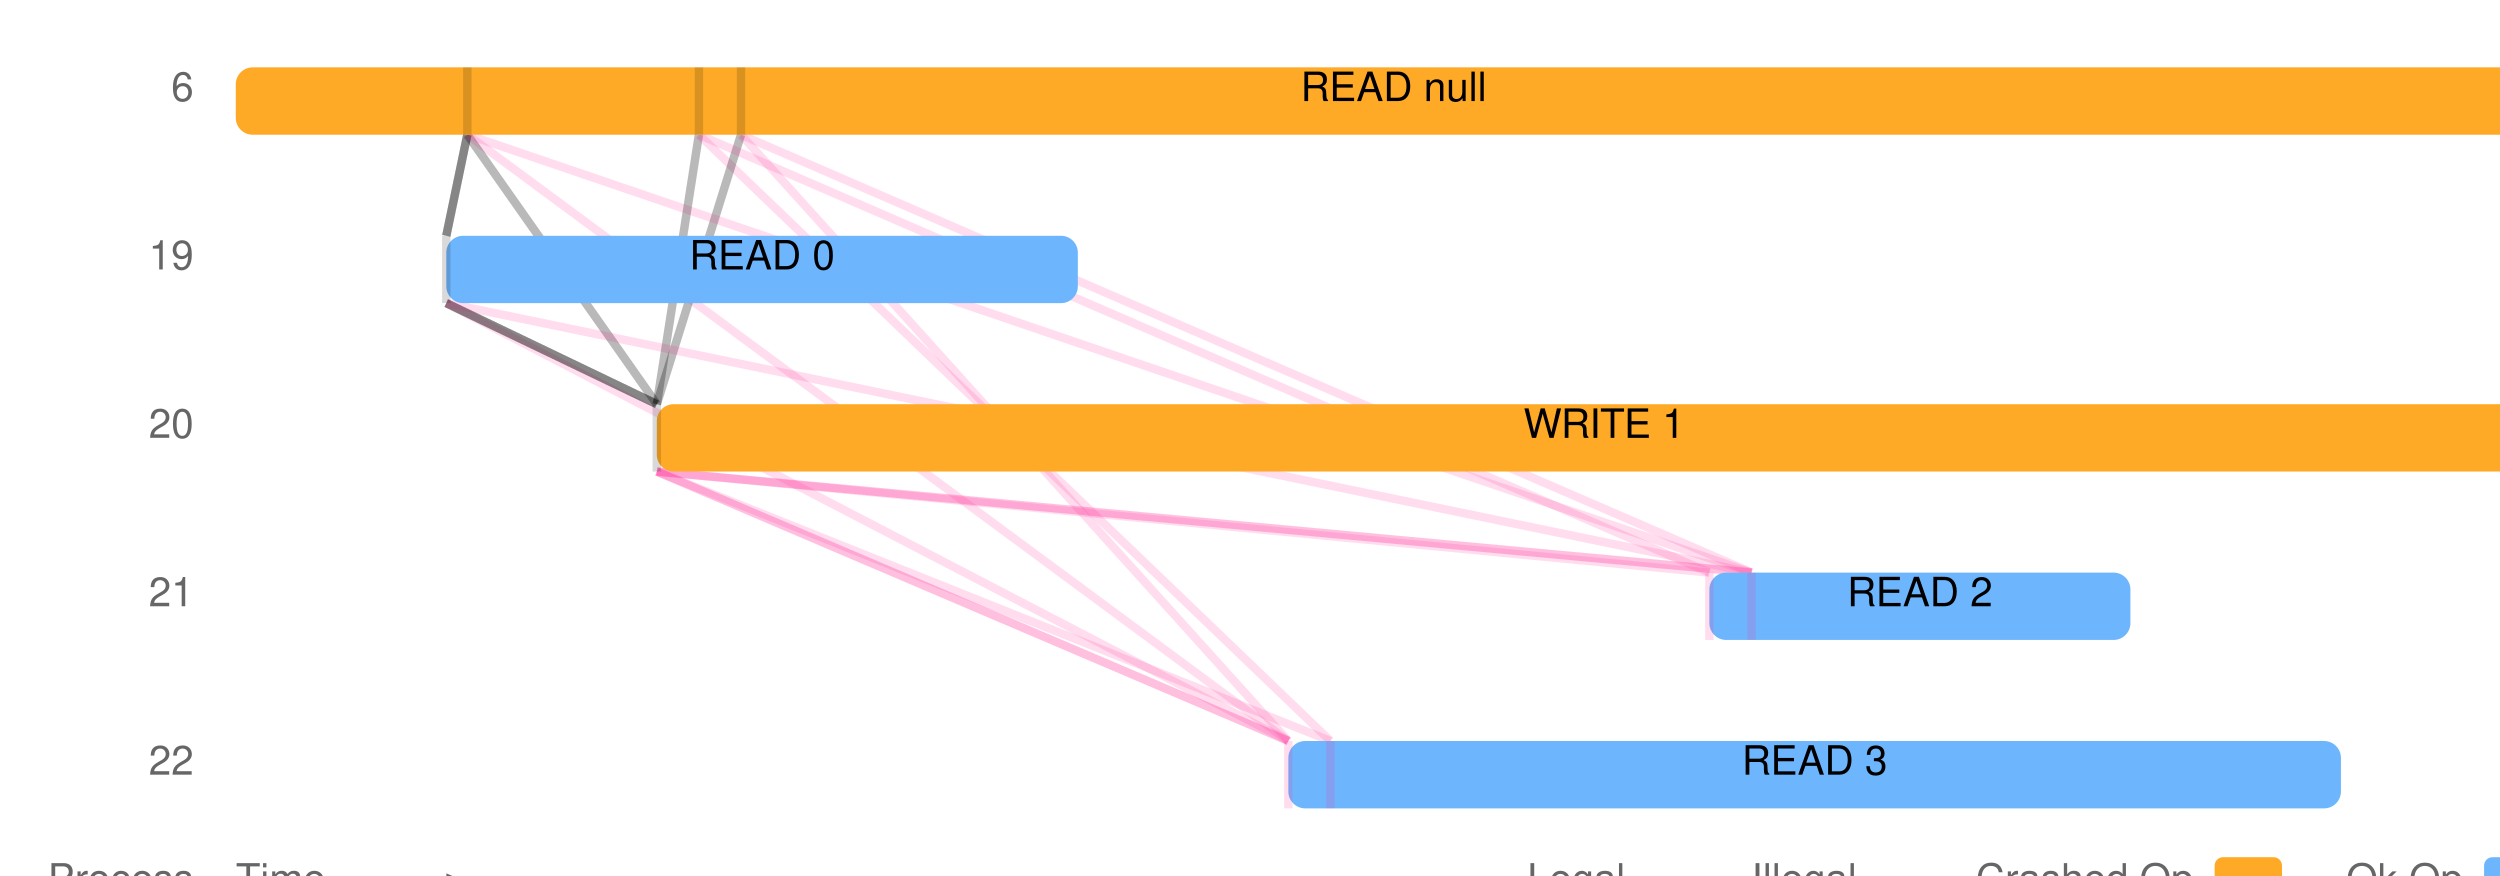
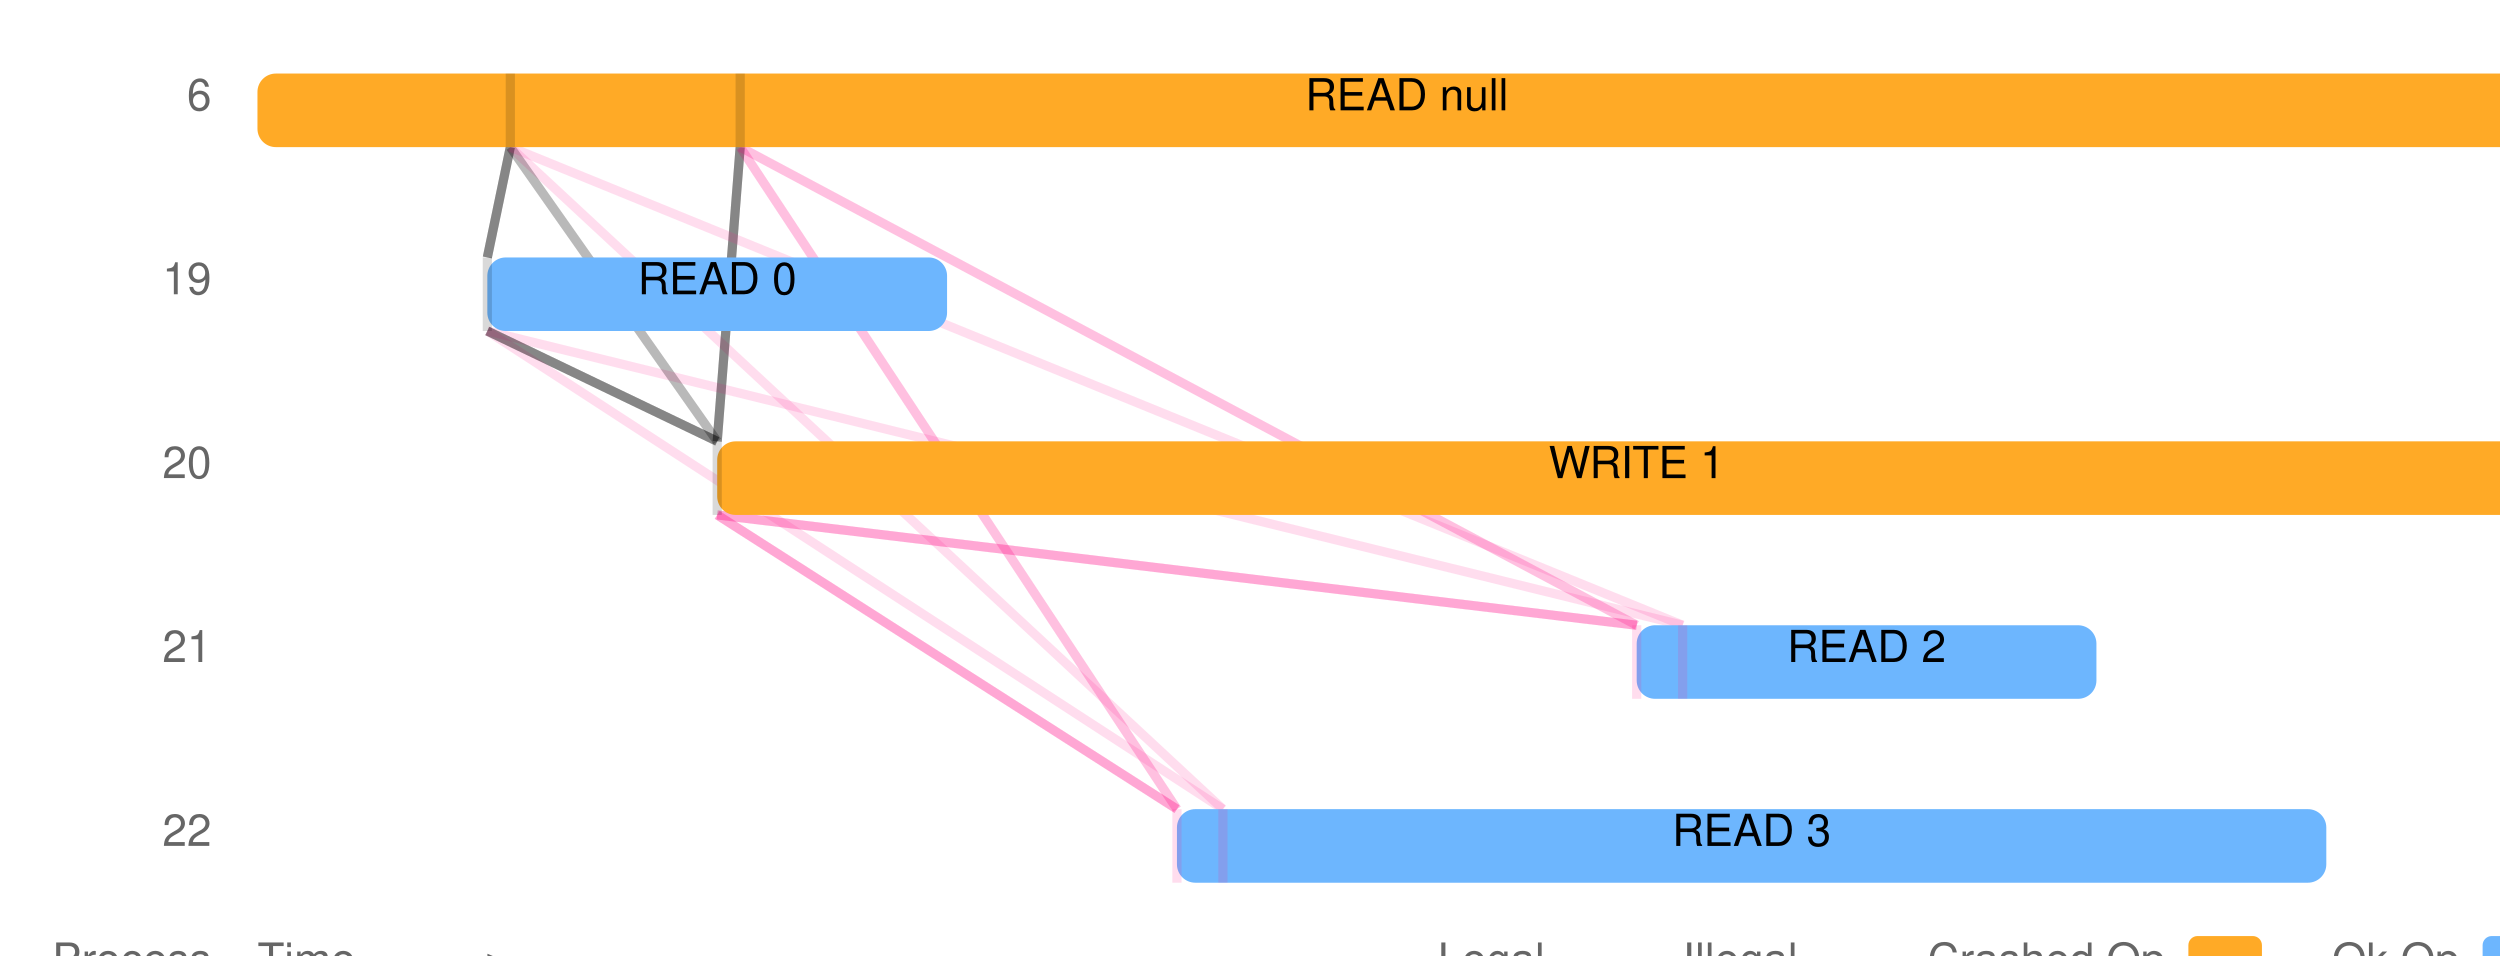
<svg xmlns="http://www.w3.org/2000/svg" xmlns:xlink="http://www.w3.org/1999/xlink" version="2.0">
  <defs>
    <filter x="0" id="glow" y="0">
      <feGaussianBur result="blurred" stdDeviation="2" in="SourceAlpha" />
      <feFlood flood-color="#fff" />
      <feComposite in2="blurred" operator="in" />
      <feComponentTransfer>
        <feFuncA type="linear" intercept="0" slope="10" />
      </feComponentTransfer>
      <feMerge>
        <feMergeNode />
        <feMergeNode in="SourceGraphic" />
      </feMerge>
    </filter>
  </defs>
  <g transform="translate(84.0,24.0)">
    <g>
-       <line x1="150.0" x2="525.0" y1="144.0" y2="180.0" opacity="0.15" id="line-0" stroke="#FF1E90" stroke-width="3.0" />
-       <line x1="75.0" x2="150.0" y1="84.0" y2="120.0" opacity="0.15" id="line-1" stroke="#000000" stroke-width="3.0" />
-       <line x1="150.0" x2="375.0" y1="144.0" y2="240.0" opacity="0.15" id="line-2" stroke="#FF1E90" stroke-width="3.0" />
-       <line x1="75.0" x2="375.0" y1="84.0" y2="240.0" opacity="0.15" id="line-3" stroke="#FF1E90" stroke-width="3.0" />
-       <line x1="75.0" x2="82.5" y1="60.0" y2="24.0" opacity="0.15" id="line-4" stroke="#000000" stroke-width="3.0" />
-       <line x1="82.5" x2="150.0" y1="24.0" y2="120.0" opacity="0.15" id="line-5" stroke="#000000" stroke-width="3.0" />
-       <line x1="150.0" x2="540.0" y1="144.0" y2="180.0" opacity="0.15" id="line-6" stroke="#FF1E90" stroke-width="3.0" />
-       <line x1="150.0" x2="165.0" y1="120.0" y2="24.0" opacity="0.15" id="line-7" stroke="#000000" stroke-width="3.0" />
-       <line x1="165.0" x2="390" y1="24.0" y2="240.0" opacity="0.15" id="line-8" stroke="#FF1E90" stroke-width="3.0" />
-       <line x1="150.0" x2="390" y1="144.0" y2="240.0" opacity="0.15" id="line-9" stroke="#FF1E90" stroke-width="3.0" />
-       <line x1="75.0" x2="150.0" y1="84.0" y2="120.0" opacity="0.15" id="line-10" stroke="#000000" stroke-width="3.0" />
-       <line x1="150.0" x2="180" y1="120.0" y2="24.0" opacity="0.15" id="line-11" stroke="#000000" stroke-width="3.0" />
-       <line x1="180" x2="375.0" y1="24.0" y2="240.0" opacity="0.15" id="line-12" stroke="#FF1E90" stroke-width="3.0" />
-       <line x1="75.0" x2="82.5" y1="60.0" y2="24.0" opacity="0.15" id="line-13" stroke="#000000" stroke-width="3.0" />
-       <line x1="82.5" x2="375.0" y1="24.0" y2="240.0" opacity="0.15" id="line-14" stroke="#FF1E90" stroke-width="3.0" />
-       <line x1="75.0" x2="82.5" y1="60.0" y2="24.0" opacity="0.15" id="line-15" stroke="#000000" stroke-width="3.0" />
-       <line x1="82.5" x2="150.0" y1="24.0" y2="120.0" opacity="0.15" id="line-16" stroke="#000000" stroke-width="3.0" />
-       <line x1="150.0" x2="375.0" y1="144.0" y2="240.0" opacity="0.15" id="line-17" stroke="#FF1E90" stroke-width="3.0" />
-       <line x1="75.0" x2="150.0" y1="84.0" y2="120.0" opacity="0.15" id="line-18" stroke="#000000" stroke-width="3.0" />
-       <line x1="150.0" x2="180" y1="120.0" y2="24.0" opacity="0.15" id="line-19" stroke="#000000" stroke-width="3.0" />
-       <line x1="180" x2="540.0" y1="24.0" y2="180.0" opacity="0.15" id="line-20" stroke="#FF1E90" stroke-width="3.0" />
-       <line x1="75.0" x2="82.5" y1="60.0" y2="24.0" opacity="0.15" id="line-21" stroke="#000000" stroke-width="3.0" />
-       <line x1="82.5" x2="540.0" y1="24.0" y2="180.0" opacity="0.15" id="line-22" stroke="#FF1E90" stroke-width="3.0" />
-       <line x1="75.0" x2="540.0" y1="84.0" y2="180.0" opacity="0.15" id="line-23" stroke="#FF1E90" stroke-width="3.0" />
-       <line x1="75.0" x2="150.0" y1="84.0" y2="120.0" opacity="0.15" id="line-24" stroke="#000000" stroke-width="3.0" />
-       <line x1="150.0" x2="540.0" y1="144.0" y2="180.0" opacity="0.15" id="line-25" stroke="#FF1E90" stroke-width="3.0" />
-       <line x1="150.0" x2="165.0" y1="120.0" y2="24.0" opacity="0.15" id="line-26" stroke="#000000" stroke-width="3.0" />
-       <line x1="165.0" x2="525.0" y1="24.0" y2="180.0" opacity="0.15" id="line-27" stroke="#FF1E90" stroke-width="3.0" />
+       <line x1="75.0" x2="150.0" y1="84.0" y2="120.0" opacity="0.15" id="line-0" stroke="#000000" stroke-width="3.0" />
+       <line x1="150.0" x2="450.0" y1="144.0" y2="180.0" opacity="0.15" id="line-1" stroke="#FF1E90" stroke-width="3.0" />
+       <line x1="75.0" x2="82.5" y1="60.0" y2="24.0" opacity="0.15" id="line-2" stroke="#000000" stroke-width="3.0" />
+       <line x1="82.5" x2="150.0" y1="24.0" y2="120.0" opacity="0.15" id="line-3" stroke="#000000" stroke-width="3.0" />
+       <line x1="150.0" x2="450.0" y1="144.0" y2="180.0" opacity="0.15" id="line-4" stroke="#FF1E90" stroke-width="3.0" />
+       <line x1="150.0" x2="450.0" y1="144.0" y2="180.0" opacity="0.15" id="line-5" stroke="#FF1E90" stroke-width="3.0" />
+       <line x1="150.0" x2="157.5" y1="120.0" y2="24.0" opacity="0.15" id="line-6" stroke="#000000" stroke-width="3.0" />
+       <line x1="157.5" x2="450.0" y1="24.0" y2="180.0" opacity="0.15" id="line-7" stroke="#FF1E90" stroke-width="3.0" />
+       <line x1="150.0" x2="157.5" y1="120.0" y2="24.0" opacity="0.15" id="line-8" stroke="#000000" stroke-width="3.0" />
+       <line x1="157.5" x2="300.0" y1="24.0" y2="240.0" opacity="0.15" id="line-9" stroke="#FF1E90" stroke-width="3.0" />
+       <line x1="75.0" x2="82.5" y1="60.0" y2="24.0" opacity="0.15" id="line-10" stroke="#000000" stroke-width="3.0" />
+       <line x1="82.5" x2="315" y1="24.0" y2="240.0" opacity="0.15" id="line-11" stroke="#FF1E90" stroke-width="3.0" />
+       <line x1="75.0" x2="150.0" y1="84.0" y2="120.0" opacity="0.15" id="line-12" stroke="#000000" stroke-width="3.0" />
+       <line x1="150.0" x2="157.5" y1="120.0" y2="24.0" opacity="0.15" id="line-13" stroke="#000000" stroke-width="3.0" />
+       <line x1="157.5" x2="300.0" y1="24.0" y2="240.0" opacity="0.15" id="line-14" stroke="#FF1E90" stroke-width="3.0" />
+       <line x1="75.0" x2="465" y1="84.0" y2="180.0" opacity="0.15" id="line-15" stroke="#FF1E90" stroke-width="3.0" />
+       <line x1="75.0" x2="315" y1="84.0" y2="240.0" opacity="0.15" id="line-16" stroke="#FF1E90" stroke-width="3.0" />
+       <line x1="75.0" x2="150.0" y1="84.0" y2="120.0" opacity="0.15" id="line-17" stroke="#000000" stroke-width="3.0" />
+       <line x1="150.0" x2="300.0" y1="144.0" y2="240.0" opacity="0.15" id="line-18" stroke="#FF1E90" stroke-width="3.0" />
+       <line x1="75.0" x2="150.0" y1="84.0" y2="120.0" opacity="0.15" id="line-19" stroke="#000000" stroke-width="3.0" />
+       <line x1="150.0" x2="157.5" y1="120.0" y2="24.0" opacity="0.15" id="line-20" stroke="#000000" stroke-width="3.0" />
+       <line x1="157.5" x2="450.0" y1="24.0" y2="180.0" opacity="0.15" id="line-21" stroke="#FF1E90" stroke-width="3.0" />
+       <line x1="75.0" x2="82.5" y1="60.0" y2="24.0" opacity="0.15" id="line-22" stroke="#000000" stroke-width="3.0" />
+       <line x1="82.5" x2="150.0" y1="24.0" y2="120.0" opacity="0.15" id="line-23" stroke="#000000" stroke-width="3.0" />
+       <line x1="150.0" x2="300.0" y1="144.0" y2="240.0" opacity="0.15" id="line-24" stroke="#FF1E90" stroke-width="3.0" />
+       <line x1="150.0" x2="300.0" y1="144.0" y2="240.0" opacity="0.15" id="line-25" stroke="#FF1E90" stroke-width="3.0" />
+       <line x1="75.0" x2="82.5" y1="60.0" y2="24.0" opacity="0.15" id="line-26" stroke="#000000" stroke-width="3.0" />
+       <line x1="82.5" x2="465" y1="24.0" y2="180.0" opacity="0.15" id="line-27" stroke="#FF1E90" stroke-width="3.0" />
    </g>
    <g>
      <g>
+         <a xlink:href="timeline.html#i11" href="timeline.html#i11">
+           <rect x="75.0" y="60.0" fill="#6DB6FE" width="150.0" rx="6.0" ry="6.0" height="24.0" />
+           <text style="fill: #000000; font-size: 14.4; font-family: 'Helvetica Neue', Helvetica, sans-serif; alignment-baseline: middle; text-anchor: middle" x="150.0" y="72.0">READ 0</text>
+         </a>
+       </g>
+       <g>
        <a xlink:href="timeline.html#i16" href="timeline.html#i16">
-           <rect x="150.0" y="120.0" fill="#FFAA26" width="675.0" rx="6.0" ry="6.0" height="24.0" />
-           <text style="fill: #000000; font-size: 14.4; font-family: 'Helvetica Neue', Helvetica, sans-serif; alignment-baseline: middle; text-anchor: middle" x="487.5" y="132.0">WRITE 1</text>
+           <rect x="150.0" y="120.0" fill="#FFAA26" width="600.0" rx="6.0" ry="6.0" height="24.0" />
+           <text style="fill: #000000; font-size: 14.4; font-family: 'Helvetica Neue', Helvetica, sans-serif; alignment-baseline: middle; text-anchor: middle" x="450.0" y="132.0">WRITE 1</text>
        </a>
      </g>
      <g>
        <a xlink:href="timeline.html#i14" href="timeline.html#i14">
-           <rect x="525.0" y="180.0" fill="#6DB6FE" width="150.0" rx="6.0" ry="6.0" height="24.0" />
-           <text style="fill: #000000; font-size: 14.4; font-family: 'Helvetica Neue', Helvetica, sans-serif; alignment-baseline: middle; text-anchor: middle" x="600.0" y="192.0">READ 2</text>
+           <rect x="450.0" y="180.0" fill="#6DB6FE" width="150.0" rx="6.0" ry="6.0" height="24.0" />
+           <text style="fill: #000000; font-size: 14.4; font-family: 'Helvetica Neue', Helvetica, sans-serif; alignment-baseline: middle; text-anchor: middle" x="525.0" y="192.0">READ 2</text>
        </a>
      </g>
      <g>
-         <a xlink:href="timeline.html#i11" href="timeline.html#i11">
-           <rect x="75.0" y="60.0" fill="#6DB6FE" width="225.0" rx="6.0" ry="6.0" height="24.0" />
-           <text style="fill: #000000; font-size: 14.4; font-family: 'Helvetica Neue', Helvetica, sans-serif; alignment-baseline: middle; text-anchor: middle" x="187.5" y="72.0">READ 0</text>
+         <a xlink:href="timeline.html#i17" href="timeline.html#i17">
+           <rect x="0.0" y="0.0" fill="#FFAA26" width="750.0" rx="6.0" ry="6.0" height="24.0" />
+           <text style="fill: #000000; font-size: 14.4; font-family: 'Helvetica Neue', Helvetica, sans-serif; alignment-baseline: middle; text-anchor: middle" x="375.0" y="12.0">READ null</text>
        </a>
      </g>
      <g>
        <a xlink:href="timeline.html#i15" href="timeline.html#i15">
-           <rect x="375.0" y="240.0" fill="#6DB6FE" width="375.0" rx="6.0" ry="6.0" height="24.0" />
-           <text style="fill: #000000; font-size: 14.4; font-family: 'Helvetica Neue', Helvetica, sans-serif; alignment-baseline: middle; text-anchor: middle" x="562.5" y="252.0">READ 3</text>
-         </a>
-       </g>
-       <g>
-         <a xlink:href="timeline.html#i17" href="timeline.html#i17">
-           <rect x="0.0" y="0.0" fill="#FFAA26" width="825.0" rx="6.0" ry="6.0" height="24.0" />
-           <text style="fill: #000000; font-size: 14.4; font-family: 'Helvetica Neue', Helvetica, sans-serif; alignment-baseline: middle; text-anchor: middle" x="412.5" y="12.0">READ null</text>
+           <rect x="300.0" y="240.0" fill="#6DB6FE" width="375.0" rx="6.0" ry="6.0" height="24.0" />
+           <text style="fill: #000000; font-size: 14.4; font-family: 'Helvetica Neue', Helvetica, sans-serif; alignment-baseline: middle; text-anchor: middle" x="487.5" y="252.0">READ 3</text>
        </a>
      </g>
    </g>
    <g>
      <g id="bar-0" opacity="0.15">
+         <line y2="84.0" stroke-width="3.0" x1="75.0" x2="75.0" stroke="#000000" y1="60.0" />
+         <text x="75.0" y="54.0" style="fill: #000000; font-size: 12.0; font-family: 'Helvetica Neue', Helvetica, sans-serif; alignment-baseline: baseline; text-anchor: middle" class="model" opacity="0.0" filter="url(#glow)">0</text>
+       </g>
+       <g id="bar-1" opacity="0.15">
        <line y2="144.0" stroke-width="3.0" x1="150.0" x2="150.0" stroke="#000000" y1="120.0" />
        <text x="150.0" y="114.0" style="fill: #000000; font-size: 12.0; font-family: 'Helvetica Neue', Helvetica, sans-serif; alignment-baseline: baseline; text-anchor: middle" class="model" opacity="0.0" filter="url(#glow)">1</text>
      </g>
-       <g id="bar-2" opacity="0.15">
-         <line y2="84.0" stroke-width="3.0" x1="75.0" x2="75.0" stroke="#000000" y1="60.0" />
-         <text x="75.0" y="54.0" style="fill: #000000; font-size: 12.0; font-family: 'Helvetica Neue', Helvetica, sans-serif; alignment-baseline: baseline; text-anchor: middle" class="model" opacity="0.0" filter="url(#glow)">0</text>
+       <g id="bar-5" opacity="0.15">
+         <line y2="264.0" stroke-width="3.0" x1="300.0" x2="300.0" stroke="#FF1E90" y1="240.0" />
+         <text x="300.0" y="234.0" style="fill: #FF1E90; font-size: 12.0; font-family: 'Helvetica Neue', Helvetica, sans-serif; alignment-baseline: baseline; text-anchor: middle" class="model" opacity="0.0" filter="url(#glow)">Inconsistent{msg=1≠3}</text>
+       </g>
+       <g id="bar-6" opacity="0.15">
+         <line y2="264.0" stroke-width="3.0" x1="315" x2="315" stroke="#FF1E90" y1="240.0" />
+         <text x="315" y="234.0" style="fill: #FF1E90; font-size: 12.0; font-family: 'Helvetica Neue', Helvetica, sans-serif; alignment-baseline: baseline; text-anchor: middle" class="model" opacity="0.0" filter="url(#glow)">Inconsistent{msg=0≠3}</text>
+       </g>
+       <g id="bar-7" opacity="0.15">
+         <line y2="204.0" stroke-width="3.0" x1="465" x2="465" stroke="#FF1E90" y1="180.0" />
+         <text x="465" y="174.0" style="fill: #FF1E90; font-size: 12.0; font-family: 'Helvetica Neue', Helvetica, sans-serif; alignment-baseline: baseline; text-anchor: middle" class="model" opacity="0.0" filter="url(#glow)">Inconsistent{msg=0≠2}</text>
      </g>
      <g id="bar-3" opacity="0.15">
-         <line y2="264.0" stroke-width="3.0" x1="375.0" x2="375.0" stroke="#FF1E90" y1="240.0" />
-         <text x="375.0" y="234.0" style="fill: #FF1E90; font-size: 12.0; font-family: 'Helvetica Neue', Helvetica, sans-serif; alignment-baseline: baseline; text-anchor: middle" class="model" opacity="0.0" filter="url(#glow)">Inconsistent{msg=0≠3}</text>
-       </g>
-       <g id="bar-7" opacity="0.15">
-         <line y2="264.0" stroke-width="3.0" x1="390" x2="390" stroke="#FF1E90" y1="240.0" />
-         <text x="390" y="234.0" style="fill: #FF1E90; font-size: 12.0; font-family: 'Helvetica Neue', Helvetica, sans-serif; alignment-baseline: baseline; text-anchor: middle" class="model" opacity="0.0" filter="url(#glow)">Inconsistent{msg=1≠3}</text>
-       </g>
-       <g id="bar-5" opacity="0.15">
-         <line y2="204.0" stroke-width="3.0" x1="540.0" x2="540.0" stroke="#FF1E90" y1="180.0" />
-         <text x="540.0" y="174.0" style="fill: #FF1E90; font-size: 12.0; font-family: 'Helvetica Neue', Helvetica, sans-serif; alignment-baseline: baseline; text-anchor: middle" class="model" opacity="0.0" filter="url(#glow)">Inconsistent{msg=0≠2}</text>
-       </g>
-       <g id="bar-4" opacity="0.15">
        <line y2="24.0" stroke-width="3.0" x1="82.5" x2="82.5" stroke="#000000" y1="0.0" />
        <text x="82.5" y="-6.0" style="fill: #000000; font-size: 12.0; font-family: 'Helvetica Neue', Helvetica, sans-serif; alignment-baseline: baseline; text-anchor: middle" class="model" opacity="0.0" filter="url(#glow)">0</text>
      </g>
-       <g id="bar-8" opacity="0.15">
-         <line y2="24.0" stroke-width="3.0" x1="180" x2="180" stroke="#000000" y1="0.0" />
-         <text x="180" y="-6.0" style="fill: #000000; font-size: 12.0; font-family: 'Helvetica Neue', Helvetica, sans-serif; alignment-baseline: baseline; text-anchor: middle" class="model" opacity="0.0" filter="url(#glow)">0</text>
+       <g id="bar-2" opacity="0.15">
+         <line y2="204.0" stroke-width="3.0" x1="450.0" x2="450.0" stroke="#FF1E90" y1="180.0" />
+         <text x="450.0" y="174.0" style="fill: #FF1E90; font-size: 12.0; font-family: 'Helvetica Neue', Helvetica, sans-serif; alignment-baseline: baseline; text-anchor: middle" class="model" opacity="0.0" filter="url(#glow)">Inconsistent{msg=1≠2}</text>
      </g>
-       <g id="bar-1" opacity="0.15">
-         <line y2="204.0" stroke-width="3.0" x1="525.0" x2="525.0" stroke="#FF1E90" y1="180.0" />
-         <text x="525.0" y="174.0" style="fill: #FF1E90; font-size: 12.0; font-family: 'Helvetica Neue', Helvetica, sans-serif; alignment-baseline: baseline; text-anchor: middle" class="model" opacity="0.0" filter="url(#glow)">Inconsistent{msg=1≠2}</text>
-       </g>
-       <g id="bar-6" opacity="0.15">
-         <line y2="24.0" stroke-width="3.0" x1="165.0" x2="165.0" stroke="#000000" y1="0.0" />
-         <text x="165.0" y="-6.0" style="fill: #000000; font-size: 12.0; font-family: 'Helvetica Neue', Helvetica, sans-serif; alignment-baseline: baseline; text-anchor: middle" class="model" opacity="0.0" filter="url(#glow)">1</text>
+       <g id="bar-4" opacity="0.15">
+         <line y2="24.0" stroke-width="3.0" x1="157.5" x2="157.5" stroke="#000000" y1="0.0" />
+         <text x="157.5" y="-6.0" style="fill: #000000; font-size: 12.0; font-family: 'Helvetica Neue', Helvetica, sans-serif; alignment-baseline: baseline; text-anchor: middle" class="model" opacity="0.0" filter="url(#glow)">1</text>
      </g>
    </g>
    <g>
      <text style="algnment:-baseline: baseline; text-anchor: end; fill: #666; font-size: 14.4; font-family: 'Helvetica Neue', Helvetica, sans-serif" x="-15.0" y="294.0">Process</text>
      <text style="alignment-baseline: baseline; text-anchor: start; fill: #666; font-size: 14.4; font-family: 'Helvetica Neue', Helvetica, sans-serif" x="0.0" y="294.0">Time --------&gt;</text>
-       <text style="alignment-baseline: baseline; text-anchor: end; fill: #666; font-size: 14.4; font-family: 'Helvetica Neue', Helvetica, sans-serif" x="495.0" y="294.0">Legal</text>
-       <line y2="289.68" stroke-width="3.0" x1="502.5" x2="517.5" stroke="#000000" y1="289.68" />
-       <text style="algnment-baseline: baseline; text-anchor: end; fill: #666; font-size: 14.4; font-family: 'Helvetica Neue', Helvetica, sans-serif" x="577.5" y="294.0">Illegal</text>
-       <line y2="289.68" stroke-width="3.0" x1="585.0" x2="600.0" stroke="#FF1E90" y1="289.68" />
-       <text style="alignment-baseline: baseline; text-anchor: end; fill: #666; font-size: 14.4; font-family: 'Helvetica Neue', Helvetica, sans-serif" x="697.5" y="294.0">Crashed Op</text>
-       <rect x="705.0" y="281.4" fill="#FFAA26" width="24.0" rx="3.0" ry="3.0" height="14.4" />
-       <text style="alignment-baseline: baseline; text-anchor: end; fill: #666; font-size: 14.4; font-family: 'Helvetica Neue', Helvetica, sans-serif" x="793.5" y="294.0">Ok Op</text>
-       <rect x="801.0" y="281.4" fill="#6DB6FE" width="24.0" rx="3.0" ry="3.0" height="14.4" />
+       <text style="alignment-baseline: baseline; text-anchor: end; fill: #666; font-size: 14.4; font-family: 'Helvetica Neue', Helvetica, sans-serif" x="420.0" y="294.0">Legal</text>
+       <line y2="289.68" stroke-width="3.0" x1="427.5" x2="442.5" stroke="#000000" y1="289.68" />
+       <text style="algnment-baseline: baseline; text-anchor: end; fill: #666; font-size: 14.4; font-family: 'Helvetica Neue', Helvetica, sans-serif" x="502.5" y="294.0">Illegal</text>
+       <line y2="289.68" stroke-width="3.0" x1="510.0" x2="525.0" stroke="#FF1E90" y1="289.68" />
+       <text style="alignment-baseline: baseline; text-anchor: end; fill: #666; font-size: 14.4; font-family: 'Helvetica Neue', Helvetica, sans-serif" x="622.5" y="294.0">Crashed Op</text>
+       <rect x="630.0" y="281.4" fill="#FFAA26" width="24.0" rx="3.0" ry="3.0" height="14.4" />
+       <text style="alignment-baseline: baseline; text-anchor: end; fill: #666; font-size: 14.4; font-family: 'Helvetica Neue', Helvetica, sans-serif" x="718.5" y="294.0">Ok Op</text>
+       <rect x="726.0" y="281.4" fill="#6DB6FE" width="24.0" rx="3.0" ry="3.0" height="14.4" />
      <g>
        <text style="alignment-baseline: middle; text-anchor: end; fill: #666; font-size: 14.4; font-family: 'Helvetica Neue', Helvetica, sans-serif" x="-15.0" y="72.0">19</text>
        <text style="alignment-baseline: middle; text-anchor: end; fill: #666; font-size: 14.4; font-family: 'Helvetica Neue', Helvetica, sans-serif" x="-15.0" y="132.0">20</text>
        <text style="alignment-baseline: middle; text-anchor: end; fill: #666; font-size: 14.4; font-family: 'Helvetica Neue', Helvetica, sans-serif" x="-15.0" y="192.0">21</text>
        <text style="alignment-baseline: middle; text-anchor: end; fill: #666; font-size: 14.4; font-family: 'Helvetica Neue', Helvetica, sans-serif" x="-15.0" y="12.0">6</text>
        <text style="alignment-baseline: middle; text-anchor: end; fill: #666; font-size: 14.4; font-family: 'Helvetica Neue', Helvetica, sans-serif" x="-15.0" y="252.0">22</text>
      </g>
    </g>
  </g>
</svg>
